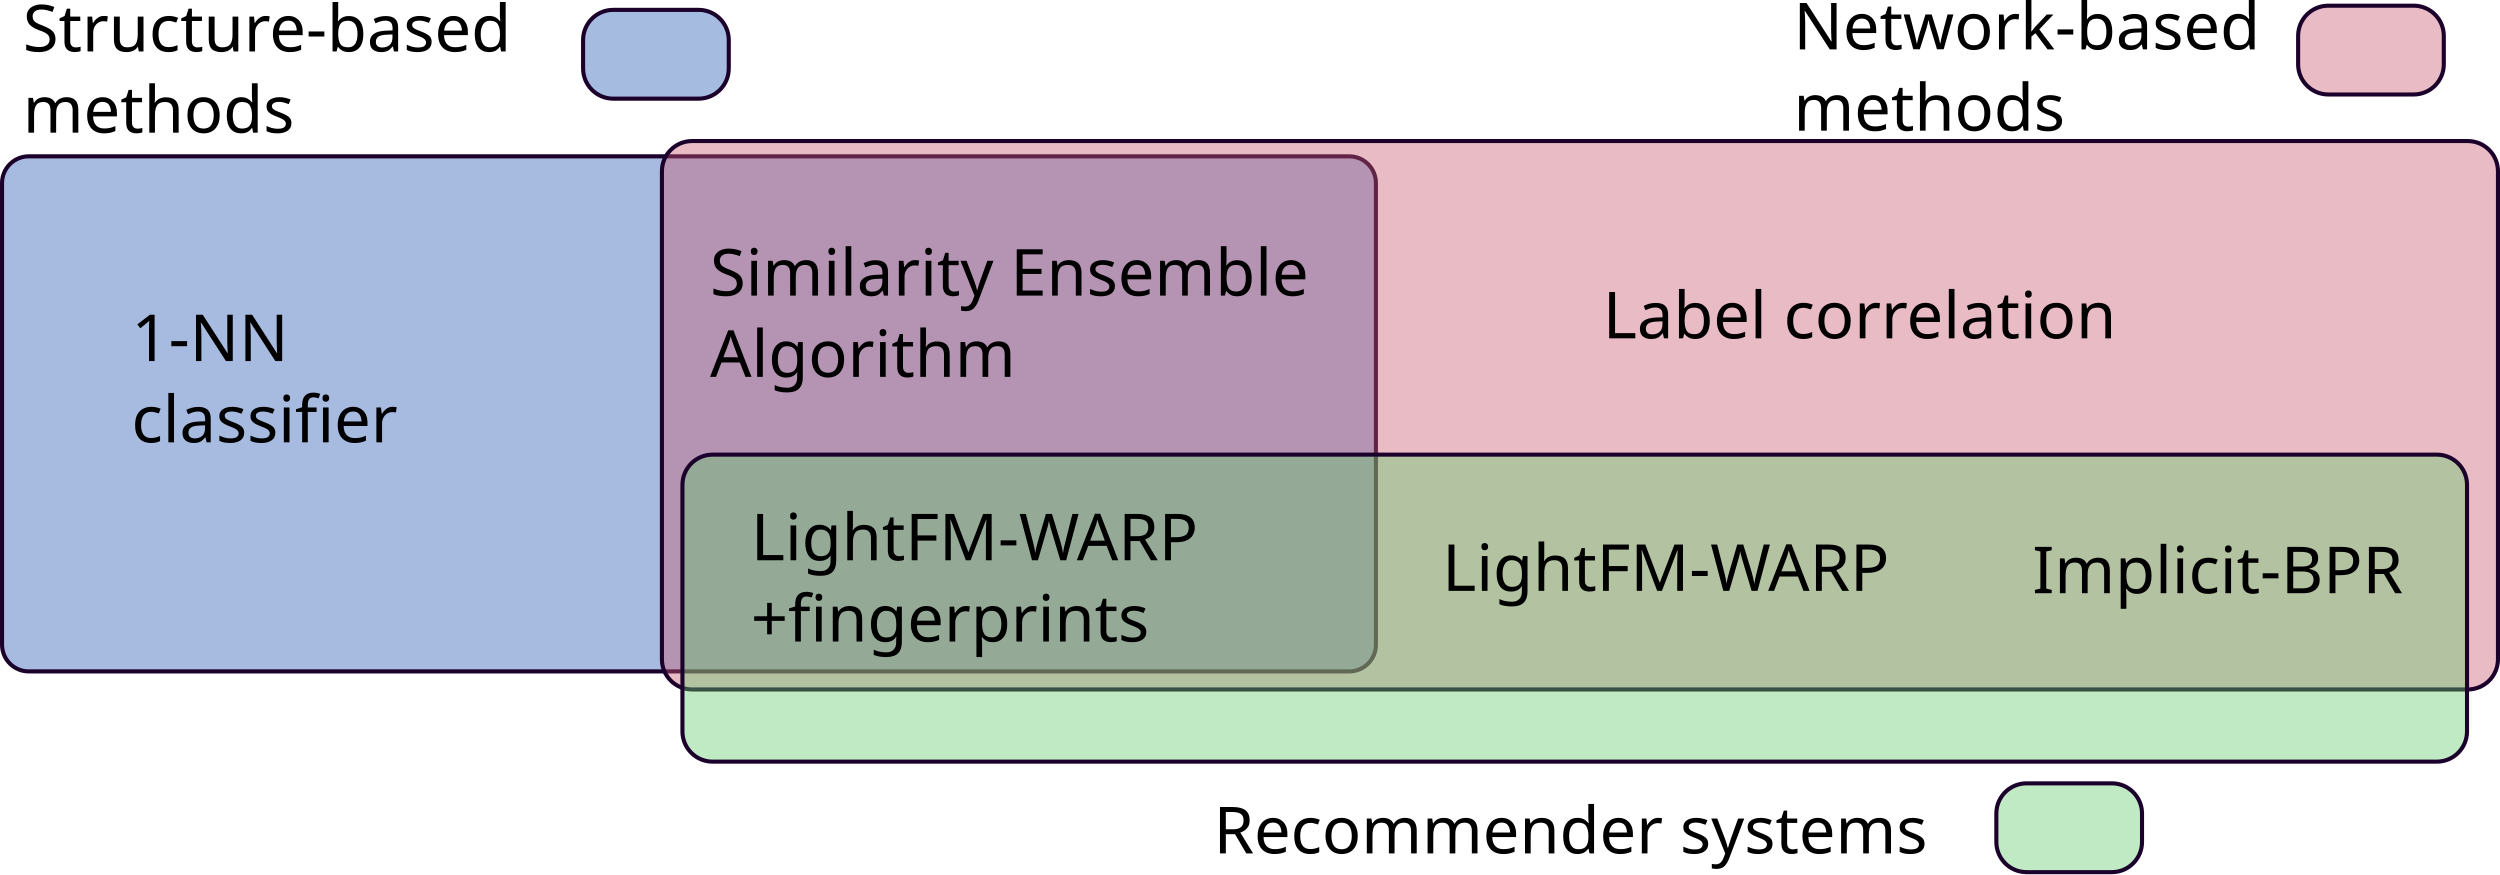
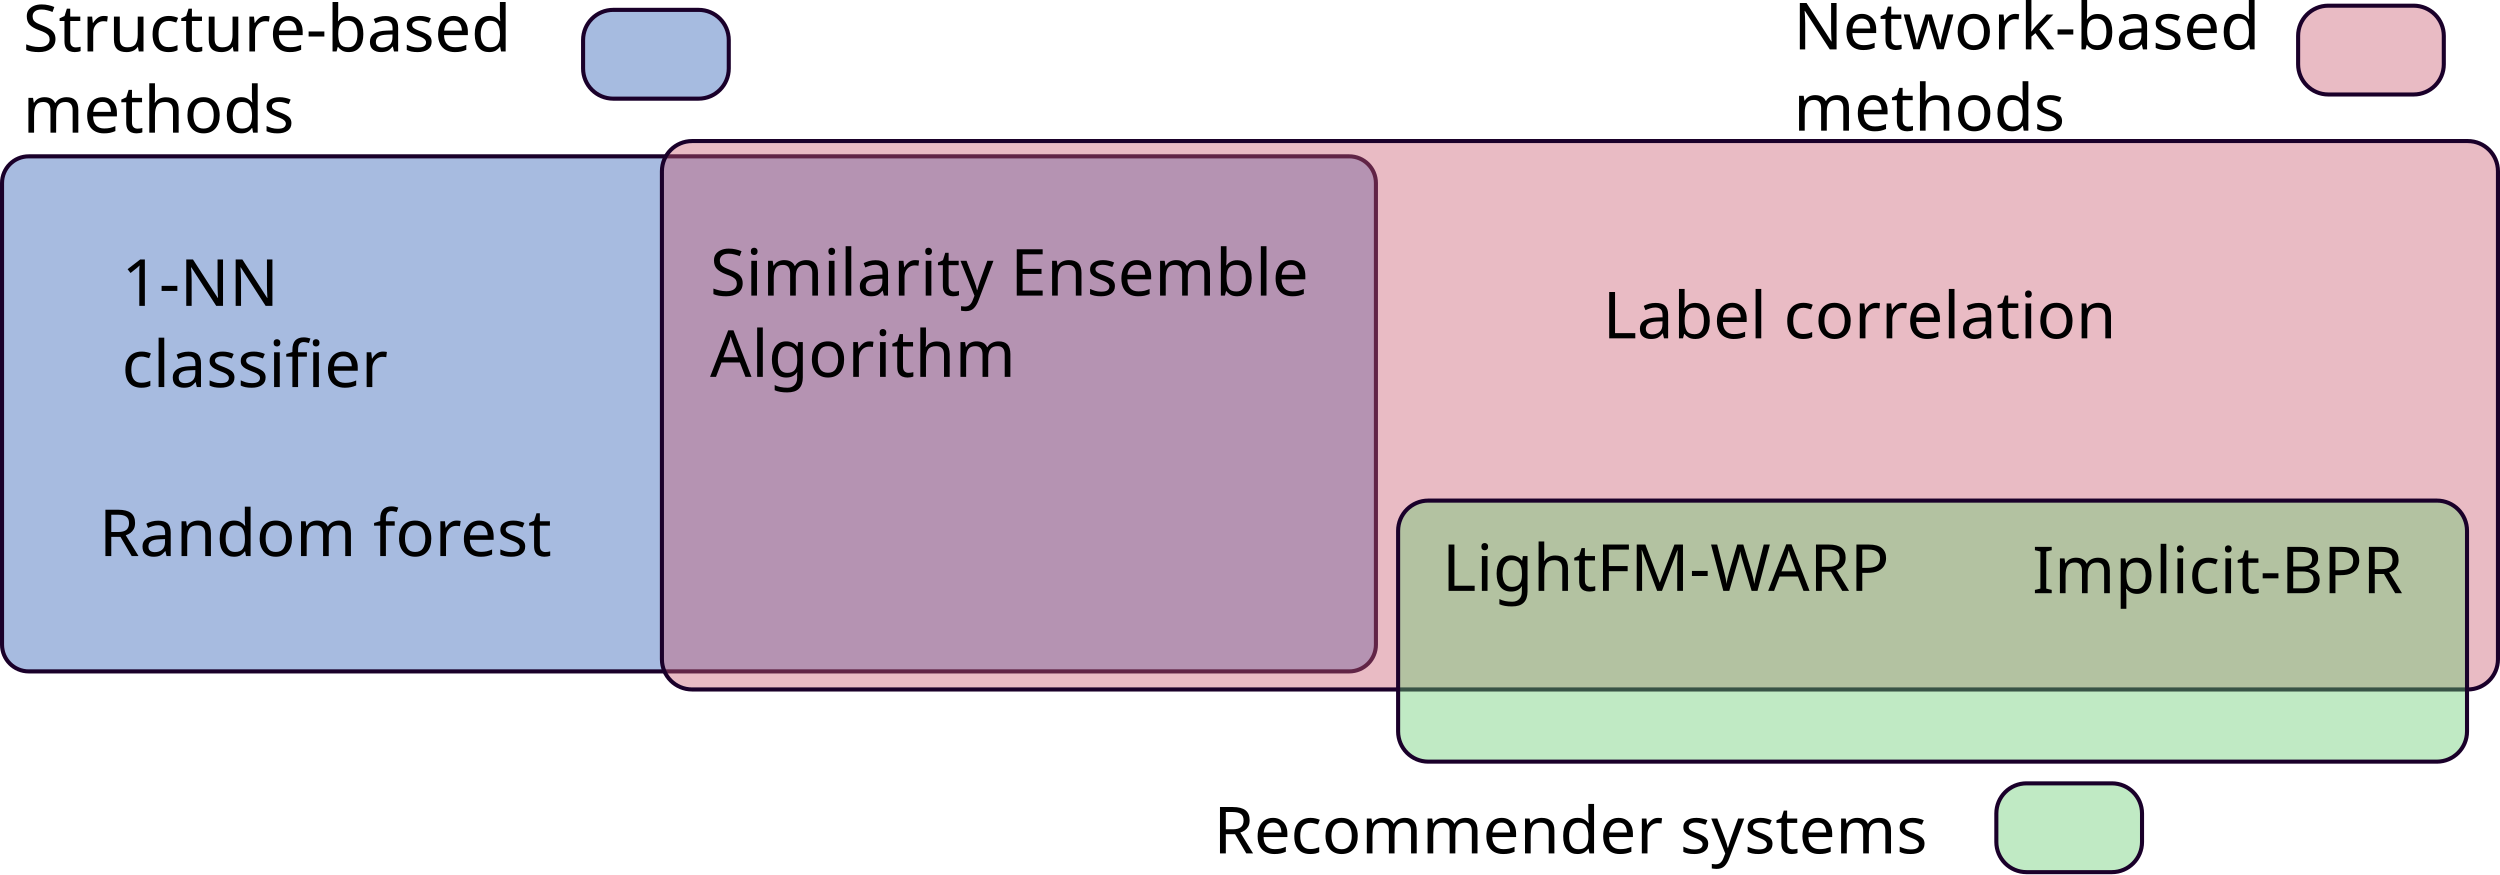
- <svg xmlns="http://www.w3.org/2000/svg" id="svg8" version="1.1" viewBox="0 0 407.06 142.339" height="142.339mm" width="407.06mm">
+ <svg xmlns="http://www.w3.org/2000/svg" width="407.06mm" height="142.339mm" viewBox="0 0 407.06 142.339" version="1.1" id="svg8">
  <defs id="defs2">
-     <marker style="overflow:visible" id="Arrow1Lend" refX="0" refY="0" orient="auto">
-       <path transform="matrix(-0.8,0,0,-0.8,-10,0)" style="fill-rule:evenodd;stroke:#000000;stroke-width:1pt" d="M 0,0 5,-5 -12.5,0 5,5 Z" id="path895" />
+     <marker orient="auto" refY="0" refX="0" id="Arrow1Lend" style="overflow:visible">
+       <path id="path895" d="M 0,0 5,-5 -12.5,0 5,5 Z" style="fill-rule:evenodd;stroke:#000000;stroke-width:1pt" transform="matrix(-0.8,0,0,-0.8,-10,0)" />
    </marker>
  </defs>
-   <g transform="translate(95.80929,8.825193)" id="layer1">
-     <rect ry="4.347" y="16.631" x="-95.477" height="83.865" width="223.7" id="rect863" style="fill:#275ab2;fill-opacity:0.409;stroke:#1a002a;stroke-width:0.665;stroke-linecap:round;stroke-linejoin:round;stroke-miterlimit:4;stroke-dasharray:none;stroke-dashoffset:0;stroke-opacity:1;paint-order:markers fill stroke" />
-     <rect ry="4.914" y="14.142" x="11.967" height="89.294" width="298.951" id="rect861" style="fill:#c9586e;fill-opacity:0.408;stroke:#1a002a;stroke-width:0.665;stroke-linecap:round;stroke-opacity:1" />
-     <rect ry="4.914" y="65.201" x="15.308" height="49.989" width="290.572" id="rect859" style="fill:#64cc6f;fill-opacity:0.409;stroke:#1a002a;stroke-width:0.665;stroke-linecap:round;stroke-opacity:1" />
-     <text id="text835" y="46.264" x="165.176" style="font-style:normal;font-weight:normal;font-size:10.583px;line-height:1.25;font-family:sans-serif;fill:#000000;fill-opacity:1;stroke:none;stroke-width:0.265" xml:space="preserve">
-       <tspan style="stroke-width:0.265" y="46.264" x="165.176" id="tspan833">Label correlation</tspan>
+   <g id="layer1" transform="translate(95.80929,8.825193)">
+     <rect style="fill:#275ab2;fill-opacity:0.409;stroke:#1a002a;stroke-width:0.665;stroke-linecap:round;stroke-linejoin:round;stroke-miterlimit:4;stroke-dasharray:none;stroke-dashoffset:0;stroke-opacity:1;paint-order:markers fill stroke" id="rect863" width="223.7" height="83.865" x="-95.477" y="16.631" ry="4.347" />
+     <rect style="fill:#c9586e;fill-opacity:0.408;stroke:#1a002a;stroke-width:0.665;stroke-linecap:round;stroke-opacity:1" id="rect861" width="298.951" height="89.294" x="11.967" y="14.142" ry="4.914" />
+     <rect style="fill:#64cc6f;fill-opacity:0.409;stroke:#1a002a;stroke-width:0.665;stroke-linecap:round;stroke-opacity:1" id="rect859" width="174.042" height="42.506" x="131.838" y="72.684" ry="4.914" />
+     <text xml:space="preserve" style="font-style:normal;font-weight:normal;font-size:10.583px;line-height:1.25;font-family:sans-serif;fill:#000000;fill-opacity:1;stroke:none;stroke-width:0.265" x="165.176" y="46.264" id="text835">
+       <tspan id="tspan833" x="165.176" y="46.264" style="stroke-width:0.265">Label correlation</tspan>
    </text>
-     <text id="text839" y="87.766" x="235.101" style="font-style:normal;font-weight:normal;font-size:10.583px;line-height:1.25;font-family:sans-serif;fill:#000000;fill-opacity:1;stroke:none;stroke-width:0.265" xml:space="preserve">
-       <tspan style="stroke-width:0.265" y="87.766" x="235.101" id="tspan837">Implicit-BPR</tspan>
+     <text xml:space="preserve" style="font-style:normal;font-weight:normal;font-size:10.583px;line-height:1.25;font-family:sans-serif;fill:#000000;fill-opacity:1;stroke:none;stroke-width:0.265" x="235.101" y="87.766" id="text839">
+       <tspan id="tspan837" x="235.101" y="87.766" style="stroke-width:0.265">Implicit-BPR</tspan>
    </text>
-     <text id="text843" y="87.388" x="139.02" style="font-style:normal;font-weight:normal;font-size:10.583px;line-height:1.25;font-family:sans-serif;fill:#000000;fill-opacity:1;stroke:none;stroke-width:0.265" xml:space="preserve">
-       <tspan style="stroke-width:0.265" y="87.388" x="139.02" id="tspan841">LightFM-WARP</tspan>
+     <text xml:space="preserve" style="font-style:normal;font-weight:normal;font-size:10.583px;line-height:1.25;font-family:sans-serif;fill:#000000;fill-opacity:1;stroke:none;stroke-width:0.265" x="139.02" y="87.388" id="text843">
+       <tspan id="tspan841" x="139.02" y="87.388" style="stroke-width:0.265">LightFM-WARP</tspan>
    </text>
-     <text id="text847" y="82.399" x="26.458" style="font-style:normal;font-weight:normal;font-size:10.583px;line-height:1.25;font-family:sans-serif;fill:#000000;fill-opacity:1;stroke:none;stroke-width:0.265" xml:space="preserve">
-       <tspan style="stroke-width:0.265" y="82.399" x="26.458" id="tspan845">LightFM-WARP</tspan>
-       <tspan id="tspan1164" style="stroke-width:0.265" y="95.628" x="26.458">+fingerprints</tspan>
+     <text xml:space="preserve" style="font-style:normal;font-weight:normal;font-size:10.583px;line-height:1.25;font-family:sans-serif;fill:#000000;fill-opacity:1;stroke:none;stroke-width:0.265" x="19.806" y="39.31" id="text851">
+       <tspan id="tspan849" x="19.806" y="39.31" style="stroke-width:0.265">Similarity Ensemble</tspan>
+       <tspan x="19.806" y="52.539" style="stroke-width:0.265" id="tspan1189">Algorithm</tspan>
    </text>
-     <text id="text851" y="39.31" x="19.806" style="font-style:normal;font-weight:normal;font-size:10.583px;line-height:1.25;font-family:sans-serif;fill:#000000;fill-opacity:1;stroke:none;stroke-width:0.265" xml:space="preserve">
-       <tspan style="stroke-width:0.265" y="39.31" x="19.806" id="tspan849">Similarity Ensemble</tspan>
-       <tspan id="tspan1189" style="stroke-width:0.265" y="52.539" x="19.806">Algorithm</tspan>
+     <text xml:space="preserve" style="font-style:normal;font-weight:normal;font-size:10.583px;line-height:1.25;font-family:sans-serif;fill:#000000;fill-opacity:1;stroke:none;stroke-width:0.265" x="-75.973" y="40.973" id="text855">
+       <tspan id="tspan853" x="-75.973" y="40.973" style="stroke-width:0.265">1-NN </tspan>
+       <tspan x="-75.973" y="54.202" style="stroke-width:0.265" id="tspan1162">classifier</tspan>
    </text>
-     <text id="text855" y="49.968" x="-74.386" style="font-style:normal;font-weight:normal;font-size:10.583px;line-height:1.25;font-family:sans-serif;fill:#000000;fill-opacity:1;stroke:none;stroke-width:0.265" xml:space="preserve">
-       <tspan style="stroke-width:0.265" y="49.968" x="-74.386" id="tspan853">1-NN </tspan>
-       <tspan id="tspan1162" style="stroke-width:0.265" y="63.198" x="-74.386">classifier</tspan>
+     <text xml:space="preserve" style="font-style:normal;font-weight:normal;font-size:10.583px;line-height:1.25;font-family:sans-serif;fill:#000000;fill-opacity:1;stroke:none;stroke-width:0.265" x="-92.091" y="-0.449" id="text867">
+       <tspan id="tspan865" x="-92.091" y="-0.449" style="stroke-width:0.265">Structure-based</tspan>
+       <tspan x="-92.091" y="12.781" style="stroke-width:0.265" id="tspan869">methods</tspan>
    </text>
-     <text id="text867" y="-0.449" x="-92.091" style="font-style:normal;font-weight:normal;font-size:10.583px;line-height:1.25;font-family:sans-serif;fill:#000000;fill-opacity:1;stroke:none;stroke-width:0.265" xml:space="preserve">
-       <tspan style="stroke-width:0.265" y="-0.449" x="-92.091" id="tspan865">Structure-based</tspan>
-       <tspan id="tspan869" style="stroke-width:0.265" y="12.781" x="-92.091">methods</tspan>
+     <text id="text867-0" y="-0.784" x="196.214" style="font-style:normal;font-weight:normal;font-size:10.583px;line-height:1.25;font-family:sans-serif;fill:#000000;fill-opacity:1;stroke:none;stroke-width:0.265" xml:space="preserve">
+       <tspan style="stroke-width:0.265" y="-0.784" x="196.214" id="tspan865-8">Network-based</tspan>
+       <tspan id="tspan869-7" style="stroke-width:0.265" y="12.445" x="196.214">methods</tspan>
    </text>
-     <text xml:space="preserve" style="font-style:normal;font-weight:normal;font-size:10.583px;line-height:1.25;font-family:sans-serif;fill:#000000;fill-opacity:1;stroke:none;stroke-width:0.265" x="196.214" y="-0.784" id="text867-0">
-       <tspan id="tspan865-8" x="196.214" y="-0.784" style="stroke-width:0.265">Network-based</tspan>
-       <tspan x="196.214" y="12.445" style="stroke-width:0.265" id="tspan869-7">methods</tspan>
+     <text xml:space="preserve" style="font-style:normal;font-weight:normal;font-size:10.583px;line-height:1.25;font-family:sans-serif;fill:#000000;fill-opacity:1;stroke:none;stroke-width:0.265" x="101.799" y="130.125" id="text867-0-5">
+       <tspan x="101.799" y="130.125" style="stroke-width:0.265" id="tspan869-7-9">Recommender systems</tspan>
    </text>
-     <text id="text867-0-5" y="130.125" x="101.799" style="font-style:normal;font-weight:normal;font-size:10.583px;line-height:1.25;font-family:sans-serif;fill:#000000;fill-opacity:1;stroke:none;stroke-width:0.265" xml:space="preserve">
-       <tspan id="tspan869-7-9" style="stroke-width:0.265" y="130.125" x="101.799">Recommender systems</tspan>
+     <rect ry="4.914" y="118.722" x="229.243" height="14.459" width="23.721" id="rect1193" style="fill:#64cc6f;fill-opacity:0.409;stroke:#1a002a;stroke-width:0.665;stroke-linecap:round;stroke-opacity:1" />
+     <rect style="fill:#c9586e;fill-opacity:0.408;stroke:#1a002a;stroke-width:0.665;stroke-linecap:round;stroke-opacity:1" id="rect1197" width="23.721" height="14.459" x="278.38" y="-7.9" ry="4.914" />
+     <rect ry="4.914" y="-7.219" x="-0.869" height="14.459" width="23.721" id="rect1199" style="fill:#2758b3;fill-opacity:0.408;stroke:#1a002a;stroke-width:0.665;stroke-linecap:round;stroke-opacity:1" />
+     <text id="text879" y="81.718" x="-79.677" style="font-style:normal;font-weight:normal;font-size:10.583px;line-height:1.25;font-family:sans-serif;fill:#000000;fill-opacity:1;stroke:none;stroke-width:0.265" xml:space="preserve">
+       <tspan id="tspan877" style="stroke-width:0.265" y="81.718" x="-79.677">Random forest</tspan>
    </text>
-     <rect style="fill:#64cc6f;fill-opacity:0.409;stroke:#1a002a;stroke-width:0.665;stroke-linecap:round;stroke-opacity:1" id="rect1193" width="23.721" height="14.459" x="229.243" y="118.722" ry="4.914" />
-     <rect ry="4.914" y="-7.9" x="278.38" height="14.459" width="23.721" id="rect1197" style="fill:#c9586e;fill-opacity:0.408;stroke:#1a002a;stroke-width:0.665;stroke-linecap:round;stroke-opacity:1" />
-     <rect style="fill:#2758b3;fill-opacity:0.408;stroke:#1a002a;stroke-width:0.665;stroke-linecap:round;stroke-opacity:1" id="rect1199" width="23.721" height="14.459" x="-0.869" y="-7.219" ry="4.914" />
  </g>
</svg>
